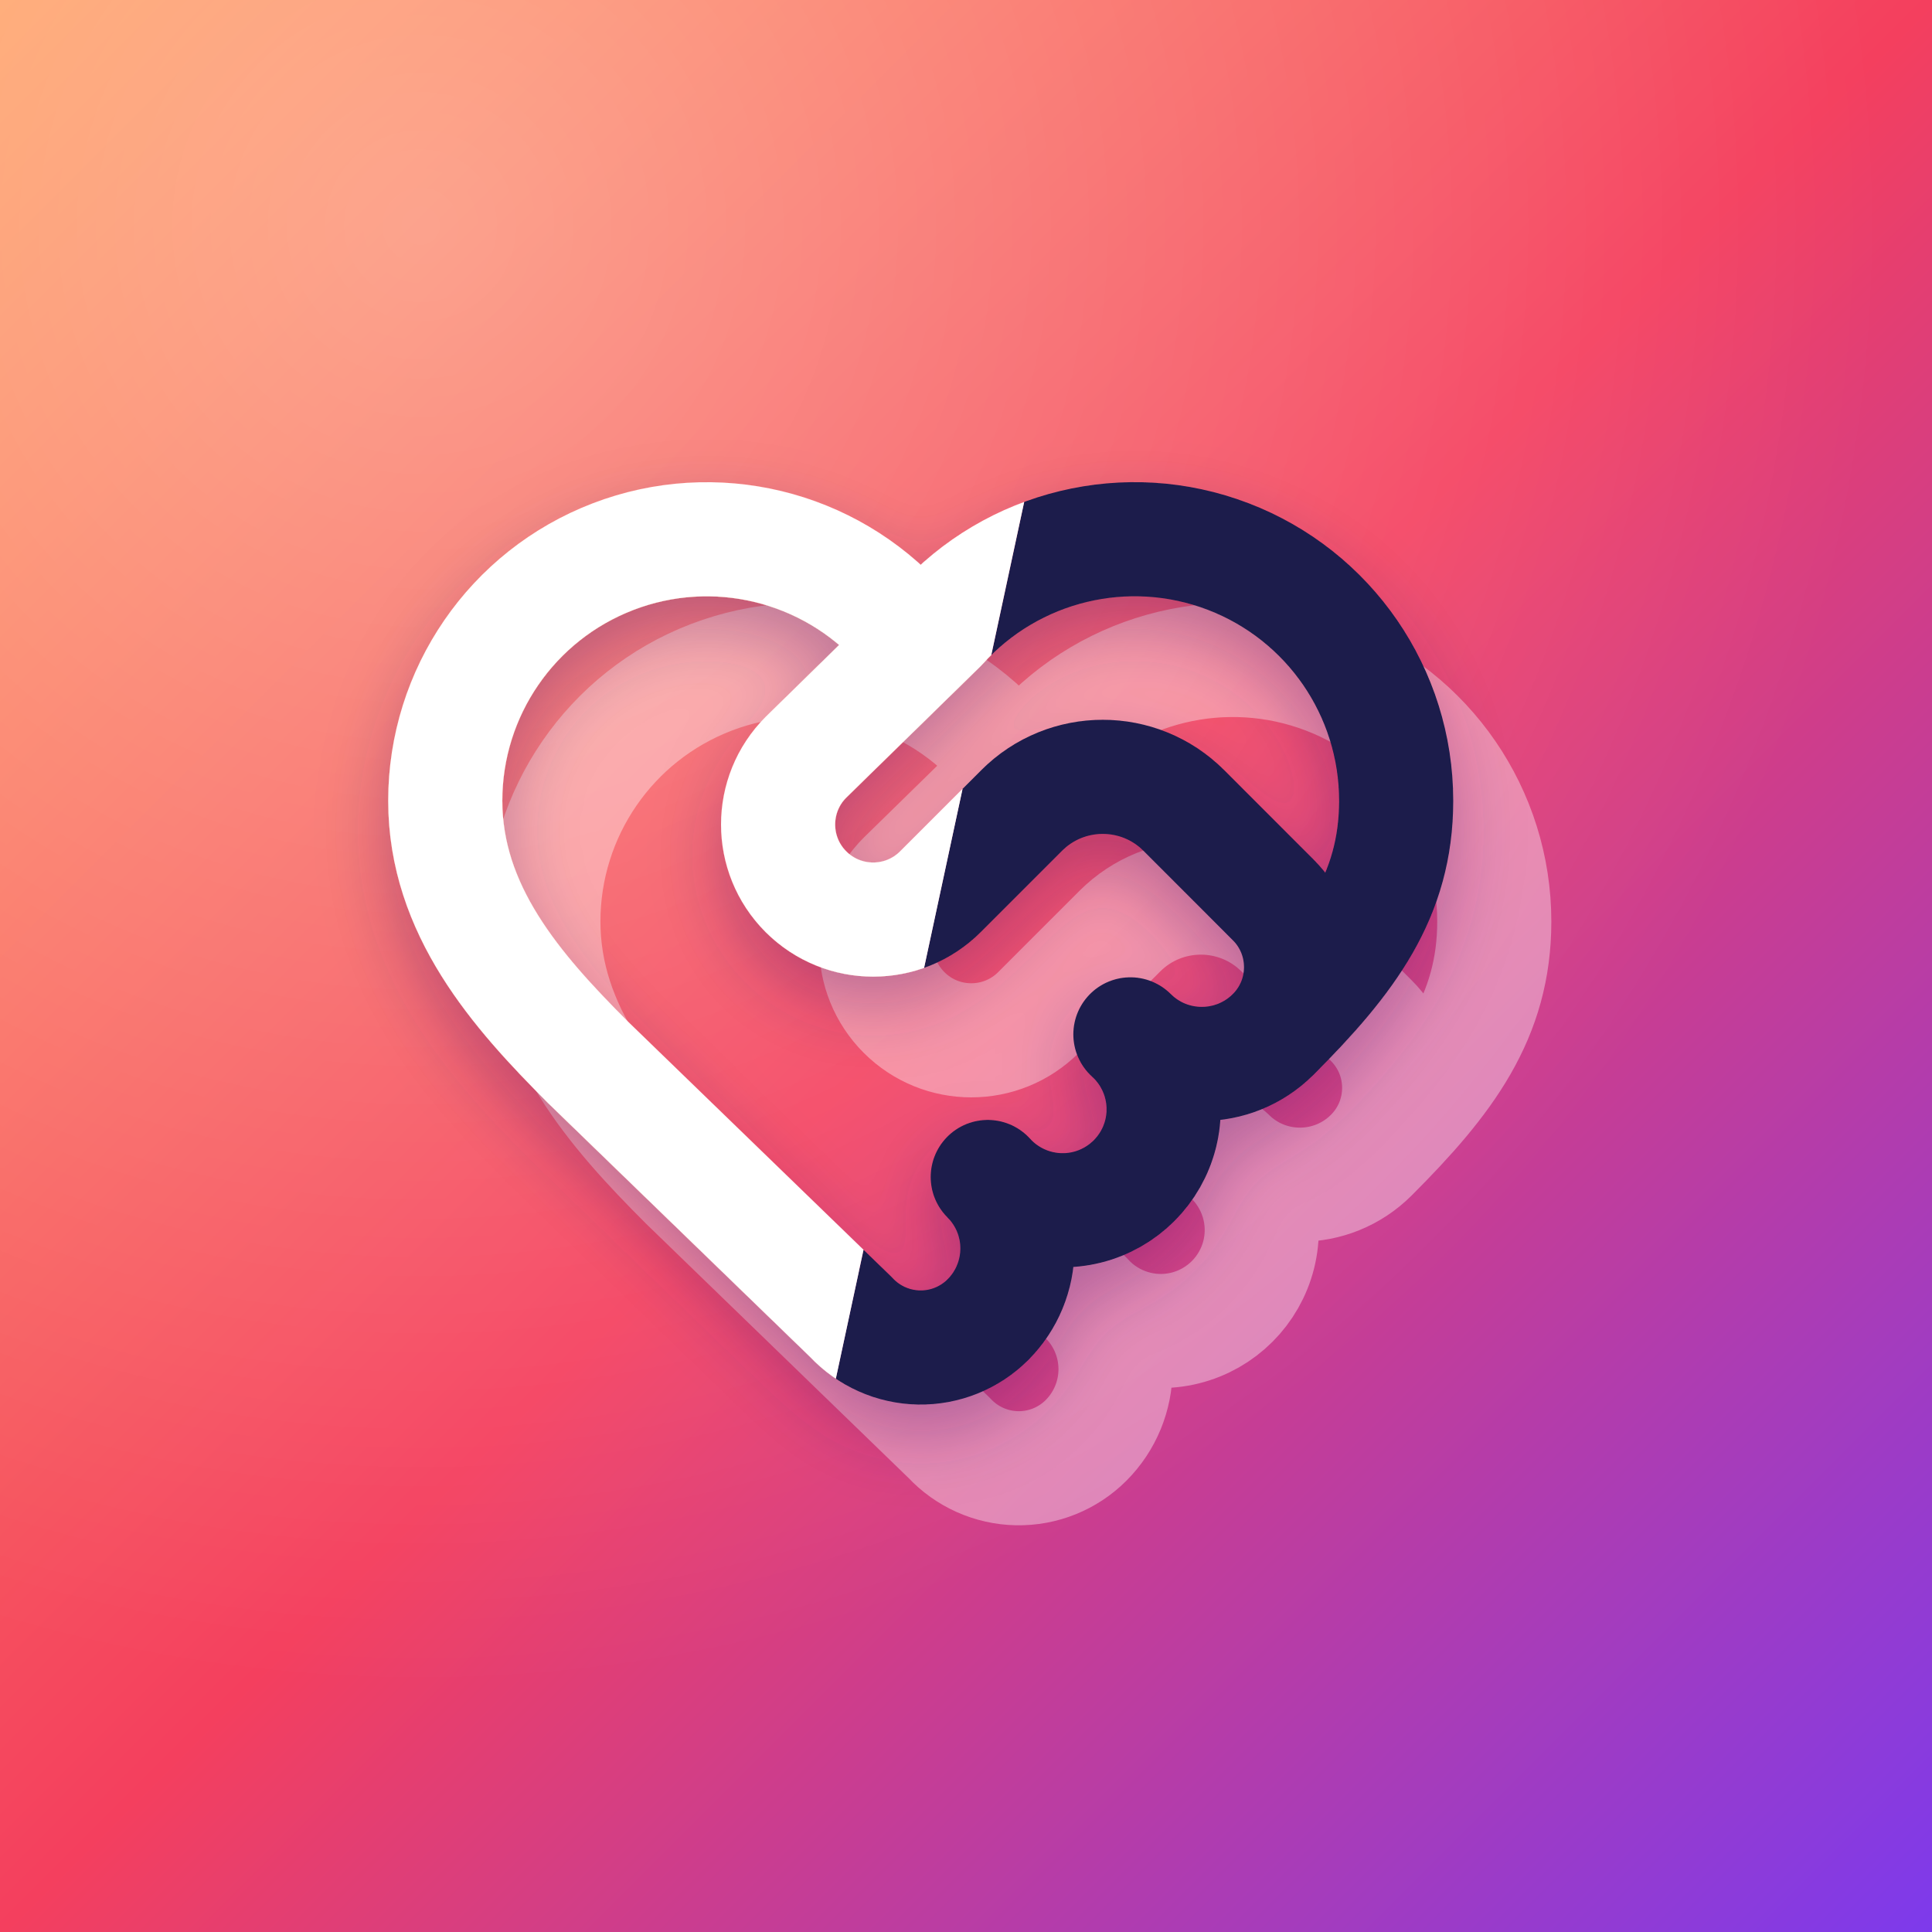
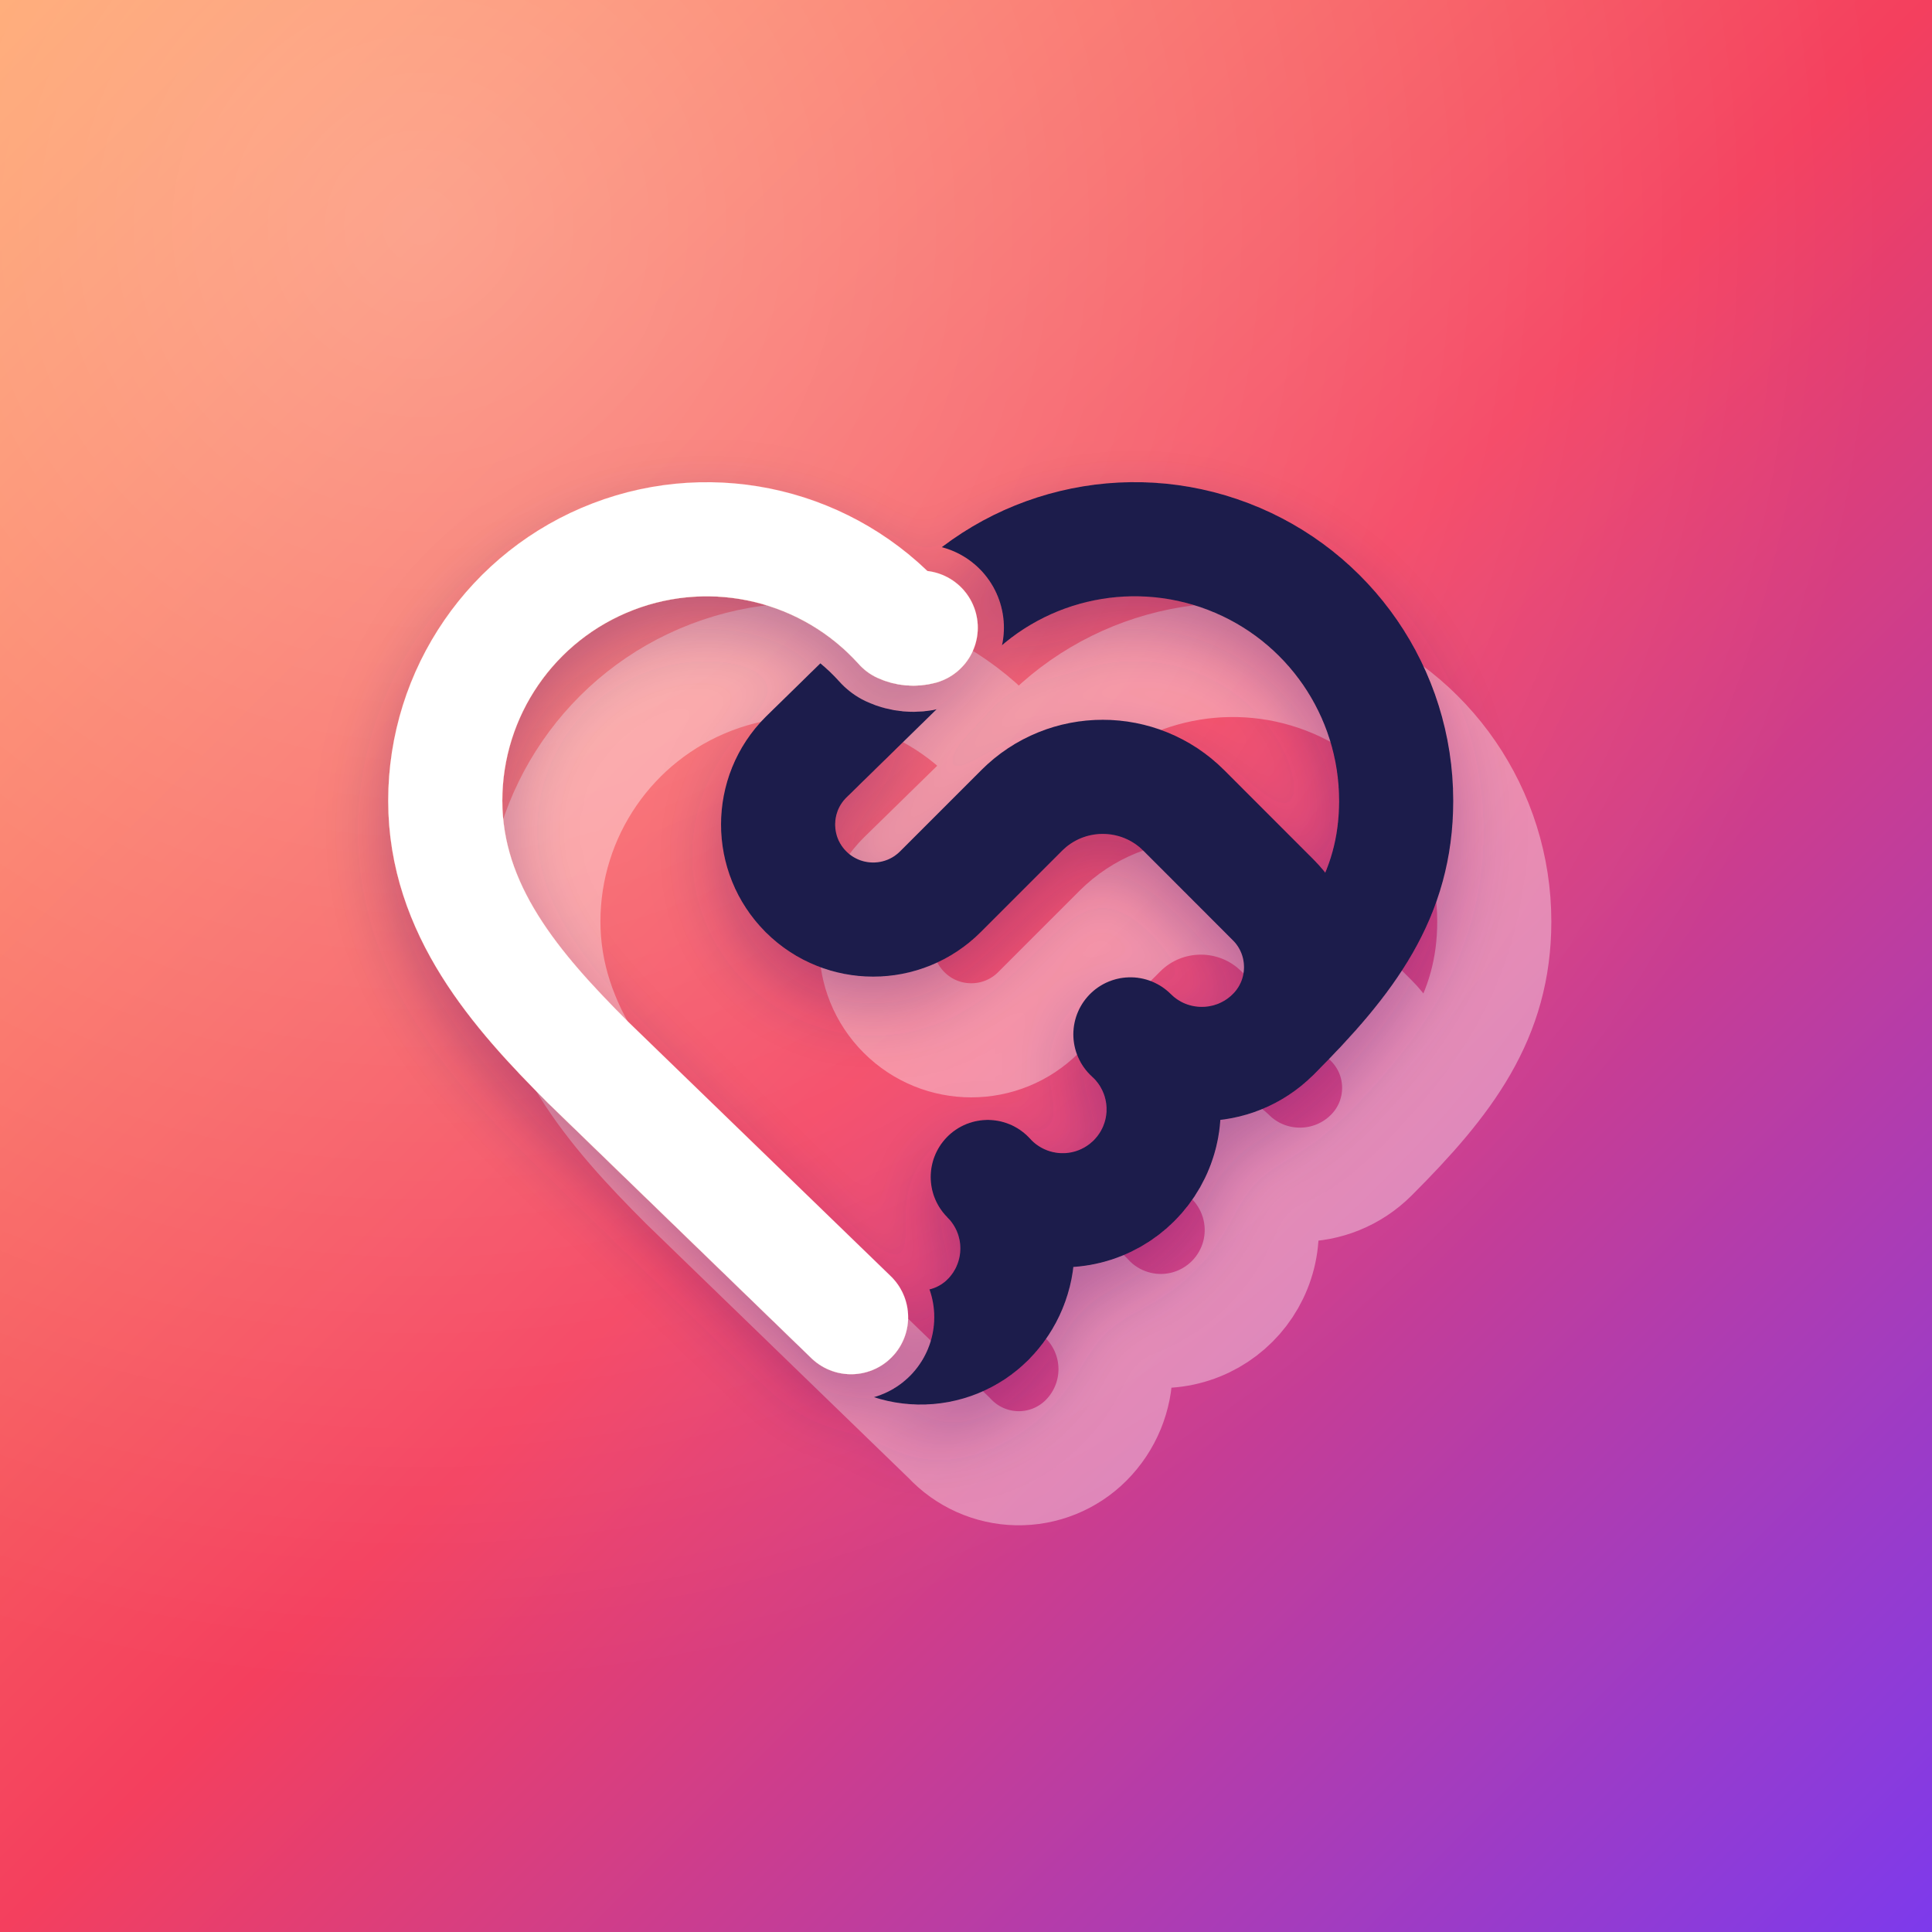
<svg xmlns="http://www.w3.org/2000/svg" viewBox="0 0 512 512">
  <defs>
    <linearGradient id="bg" x1="0" y1="0" x2="1" y2="1">
      <stop offset="0" stop-color="#FF9A5B" />
      <stop offset="0.5" stop-color="#F43F5E" />
      <stop offset="1" stop-color="#7C3AED" />
    </linearGradient>
    <radialGradient id="hl" cx="0.22" cy="0.12" r="0.75">
      <stop offset="0" stop-color="#fff" stop-opacity="0.30" />
      <stop offset="1" stop-color="#fff" stop-opacity="0" />
    </radialGradient>
-     <filter id="sh" x="-20%" y="-20%" width="140%" height="160%">
+     <filter id="sh" filterUnits="userSpaceOnUse" x="0" y="0" width="512" height="512">
      <feDropShadow dx="0" dy="8" stdDeviation="9" flood-color="#3B0764" flood-opacity="0.3" />
    </filter>
-     <clipPath id="left">
-       <polygon points="0,0 300,0 190,512 0,512" />
-     </clipPath>
-     <clipPath id="right">
-       <polygon points="300,0 512,0 512,512 190,512" />
-     </clipPath>
-     <path id="heart" fill="none" stroke-width="2.4" stroke-linecap="round" stroke-linejoin="round" d="M19.414 14.414C21 12.828 22 11.5 22 9.5a5.5 5.5 0 0 0-9.591-3.676.6.6 0 0 1-.818.001A5.5 5.5 0 0 0 2 9.5c0 2.3 1.5 4 3 5.5l5.535 5.362a2 2 0 0 0 2.879.052 2.12 2.12 0 0 0-.004-3 2.124 2.124 0 1 0 3-3 2.124 2.124 0 0 0 3.004 0 2 2 0 0 0 0-2.828l-1.881-1.882a2.41 2.41 0 0 0-3.409 0l-1.71 1.71a2 2 0 0 1-2.828 0 2 2 0 0 1 0-2.828l2.823-2.762" />
+     <mask id="gap" maskUnits="userSpaceOnUse" x="0" y="0" width="512" height="512">
+       <rect width="512" height="512" fill="#fff" />
+       <path transform="translate(92.8 92.5) scale(12.6)" d="M12.0 5.86 A0.6 0.6 0 0 1 11.591 5.825A5.5 5.5 0 0 0 2 9.5c0 2.3 1.5 4 3 5.5l5.535 5.362" fill="none" stroke="#000" stroke-width="3.5" stroke-linecap="round" stroke-linejoin="round" />
+     </mask>
  </defs>
  <rect width="512" height="512" fill="url(#bg)" />
  <rect width="512" height="512" fill="url(#hl)" />
-   <use href="#heart" transform="translate(118.8 124.5) scale(12.6)" stroke="#FFFFFF" stroke-opacity="0.38" />
+   <path transform="translate(118.8 124.5) scale(12.6)" d="M19.414 14.414C21 12.828 22 11.5 22 9.5a5.5 5.5 0 0 0-9.591-3.676.6.6 0 0 1-.818.001A5.5 5.5 0 0 0 2 9.5c0 2.3 1.5 4 3 5.5l5.535 5.362a2 2 0 0 0 2.879.052 2.12 2.12 0 0 0-.004-3 2.124 2.124 0 1 0 3-3 2.124 2.124 0 0 0 3.004 0 2 2 0 0 0 0-2.828l-1.881-1.882a2.41 2.41 0 0 0-3.409 0l-1.71 1.71a2 2 0 0 1-2.828 0 2 2 0 0 1 0-2.828l2.823-2.762" fill="none" stroke="#FFFFFF" stroke-opacity="0.38" stroke-width="2.4" stroke-linecap="round" stroke-linejoin="round" />
  <g filter="url(#sh)">
-     <g clip-path="url(#right)">
-       <use href="#heart" transform="translate(92.8 92.5) scale(12.6)" stroke="#1E1B4B" />
+     <g mask="url(#gap)">
+       <path transform="translate(92.8 92.5) scale(12.6)" d="M19.414 14.414C21 12.828 22 11.5 22 9.5a5.5 5.5 0 0 0-9.591-3.676M10.535 20.362a2 2 0 0 0 2.879.052 2.12 2.12 0 0 0-.004-3 2.124 2.124 0 1 0 3-3 2.124 2.124 0 0 0 3.004 0 2 2 0 0 0 0-2.828l-1.881-1.882a2.41 2.41 0 0 0-3.409 0l-1.71 1.71a2 2 0 0 1-2.828 0 2 2 0 0 1 0-2.828l2.823-2.762" fill="none" stroke="#1E1B4B" stroke-width="2.4" stroke-linecap="round" stroke-linejoin="round" />
    </g>
-     <g clip-path="url(#left)">
-       <use href="#heart" transform="translate(92.8 92.5) scale(12.6)" stroke="#FFFFFF" />
-     </g>
+     <path transform="translate(92.8 92.5) scale(12.6)" d="M12.0 5.86 A0.6 0.6 0 0 1 11.591 5.825A5.5 5.5 0 0 0 2 9.5c0 2.3 1.5 4 3 5.5l5.535 5.362" fill="none" stroke="#FFFFFF" stroke-width="2.4" stroke-linecap="round" stroke-linejoin="round" />
  </g>
</svg>
